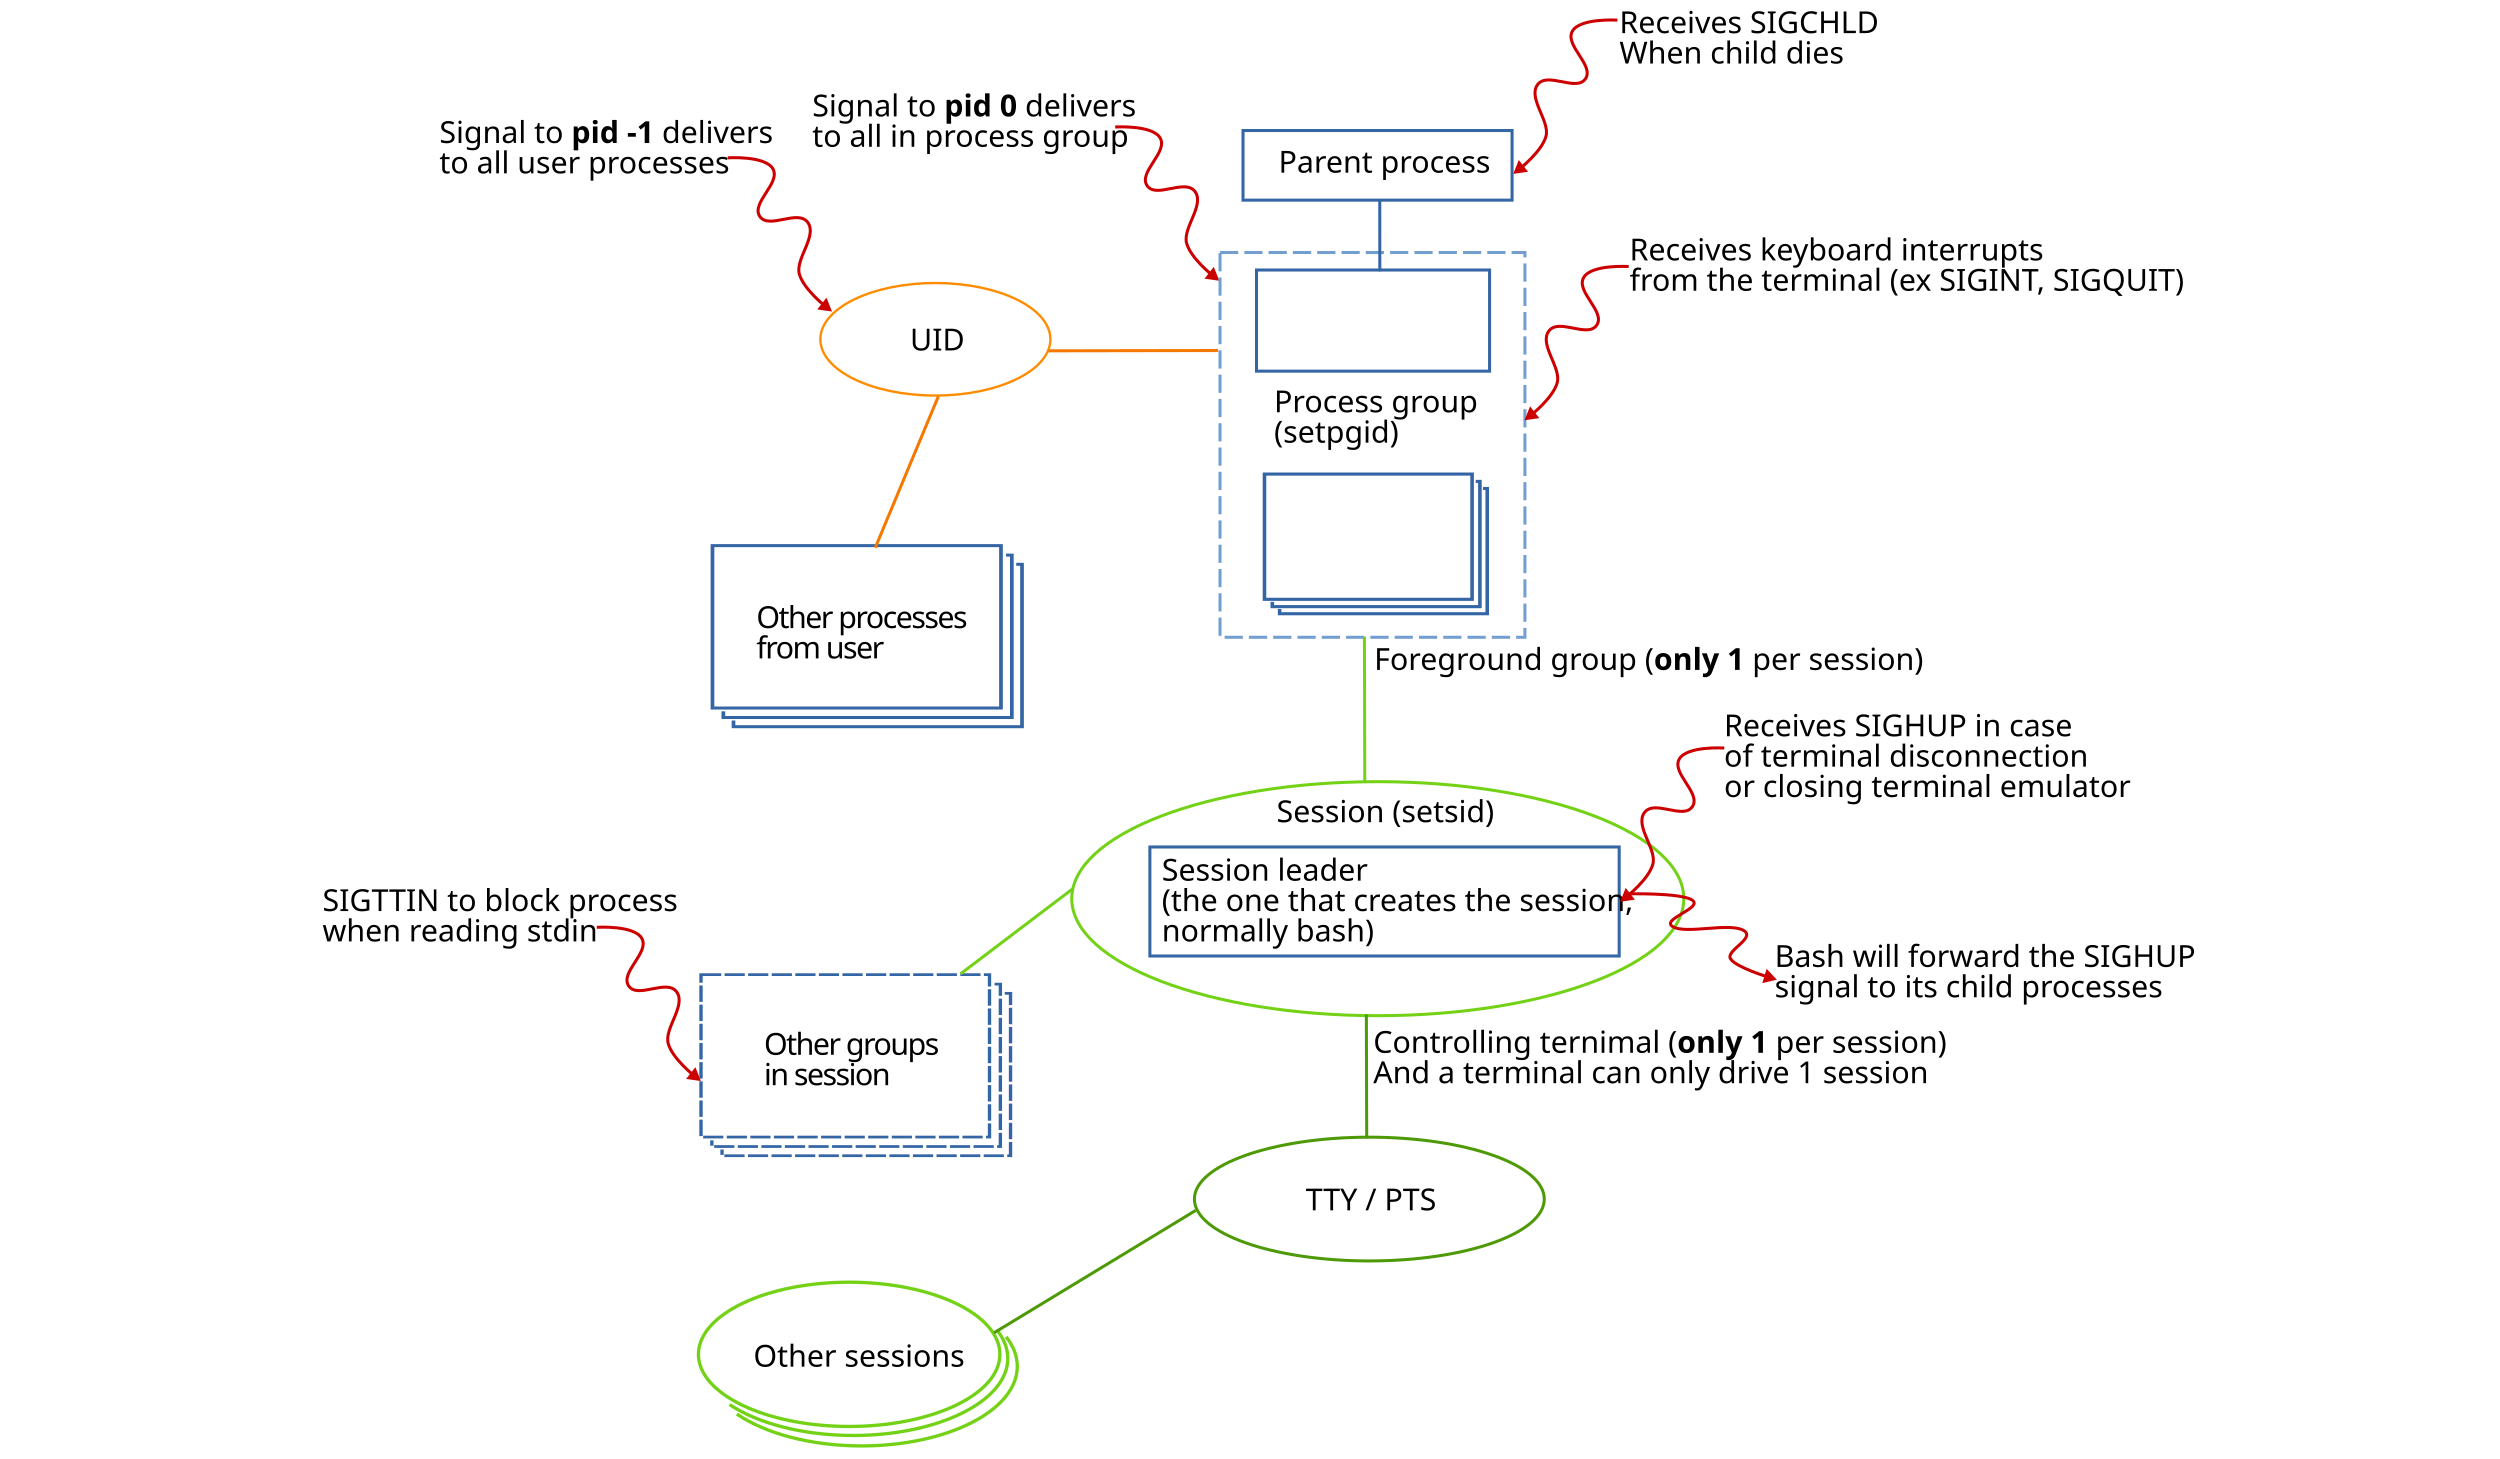
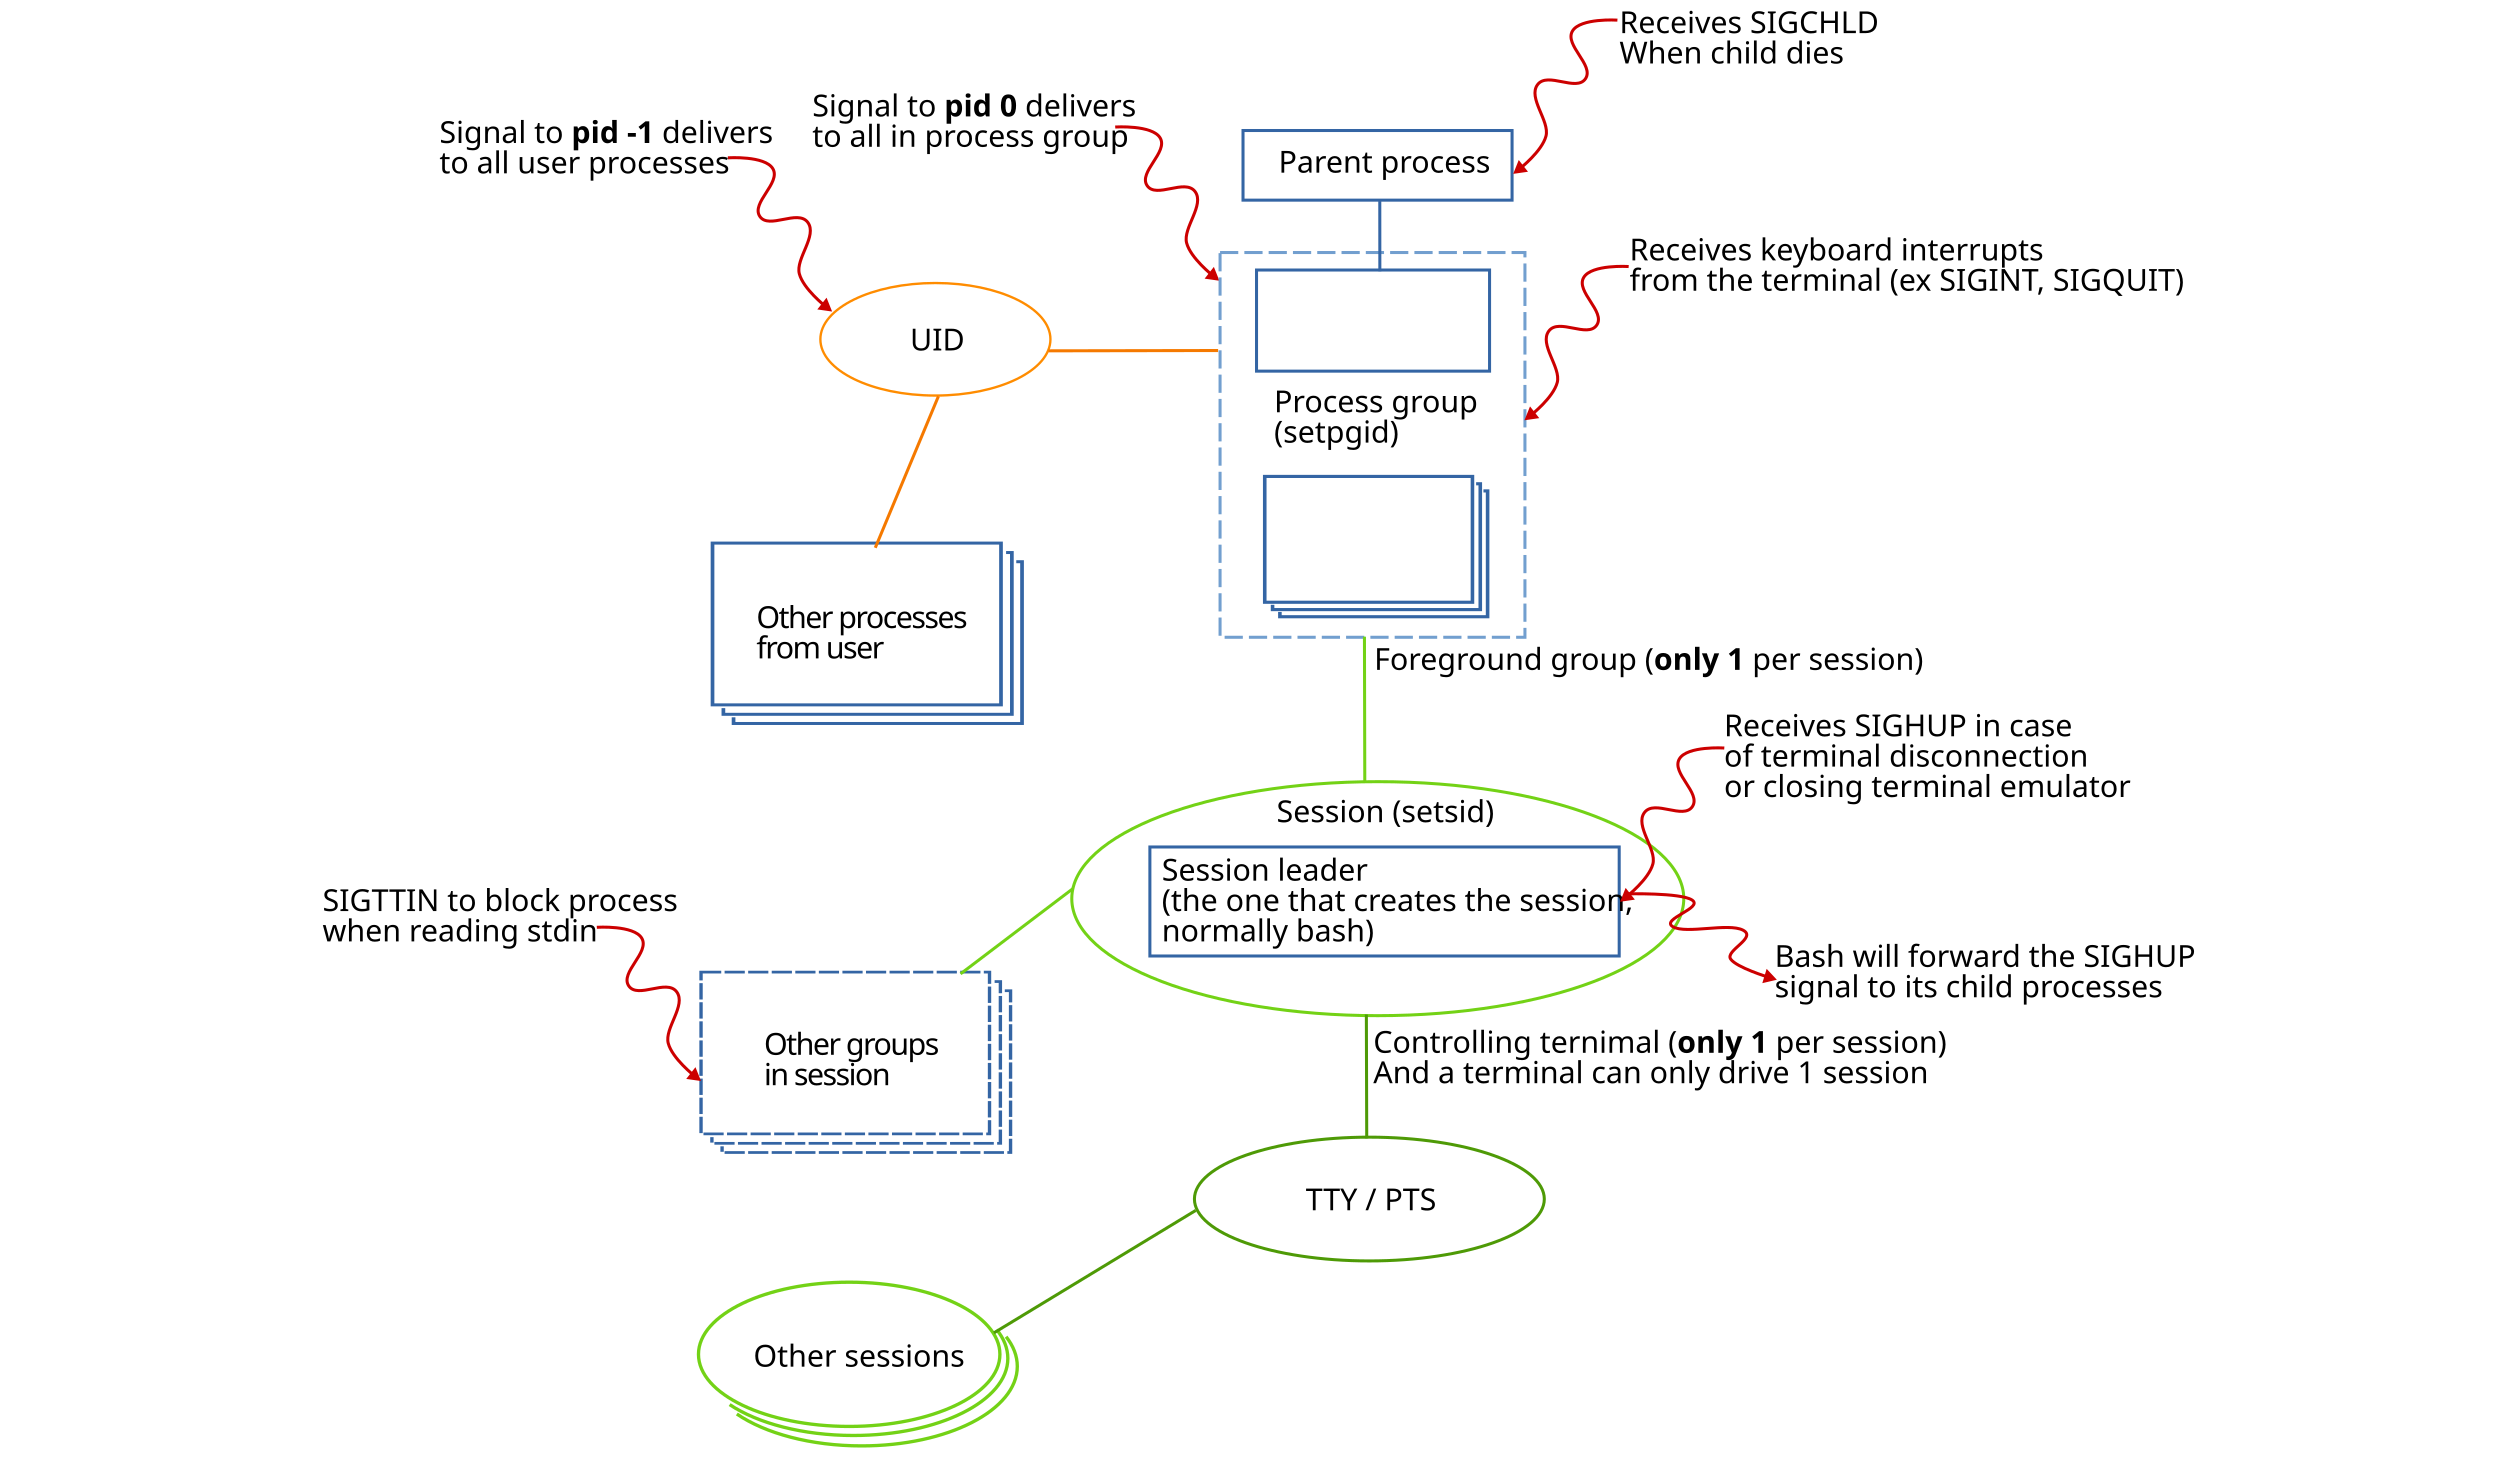
- <svg xmlns="http://www.w3.org/2000/svg" version="1.1" id="svg2" viewBox="0 0 823.263 480.241" height="135.535mm" width="232.343mm">
-   <defs id="defs4">
-     <marker orient="auto" refY="0" refX="0" id="marker4470" style="overflow:visible">
-       <path id="path4472" d="m 5.77,0 -8.65,5 0,-10 8.65,5 z" style="fill:#cc0000;fill-opacity:1;fill-rule:evenodd;stroke:#cc0000;stroke-width:1pt;stroke-opacity:1" transform="scale(0.4,0.4)" />
-     </marker>
-     <marker orient="auto" refY="0" refX="0" id="TriangleOutL" style="overflow:visible">
-       <path id="path4351" d="m 5.77,0 -8.65,5 0,-10 8.65,5 z" style="fill:#cc0000;fill-opacity:1;fill-rule:evenodd;stroke:#cc0000;stroke-width:1pt;stroke-opacity:1" transform="scale(0.8,0.8)" />
-     </marker>
-     <marker orient="auto" refY="0" refX="0" id="marker4465" style="overflow:visible">
-       <path id="path4354" d="m 5.77,0 -8.65,5 0,-10 8.65,5 z" style="fill:#cc0000;fill-opacity:1;fill-rule:evenodd;stroke:#cc0000;stroke-width:1pt;stroke-opacity:1" transform="scale(0.4,0.4)" />
-     </marker>
-     <marker orient="auto" refY="0" refX="0" id="TriangleOutM" style="overflow:visible">
-       <path id="path4565" d="m 5.77,0 -8.65,5 0,-10 8.65,5 z" style="fill:#696969;fill-opacity:1;fill-rule:evenodd;stroke:#696969;stroke-width:1pt;stroke-opacity:1" transform="scale(0.4,0.4)" />
-     </marker>
-     <marker style="overflow:visible" id="marker6723" refX="0" refY="0" orient="auto">
-       <path transform="scale(-0.4,-0.4)" style="fill:#696969;fill-opacity:1;fill-rule:evenodd;stroke:#696969;stroke-width:1pt;stroke-opacity:1" d="m 5.77,0 -8.65,5 0,-10 8.65,5 z" id="path6725" />
-     </marker>
-     <marker orient="auto" refY="0" refX="0" id="Arrow1Lstart" style="overflow:visible">
-       <path id="path4420" d="M 0,0 5,-5 -12.5,0 5,5 0,0 Z" style="fill:#000000;fill-opacity:1;fill-rule:evenodd;stroke:#000000;stroke-width:1pt;stroke-opacity:1" transform="matrix(0.8,0,0,0.8,10,0)" />
-     </marker>
-     <marker orient="auto" refY="0" refX="0" id="Arrow1Lend" style="overflow:visible">
-       <path id="path4423" d="M 0,0 5,-5 -12.5,0 5,5 0,0 Z" style="fill:#000000;fill-opacity:1;fill-rule:evenodd;stroke:#000000;stroke-width:1pt;stroke-opacity:1" transform="matrix(-0.8,0,0,-0.8,-10,0)" />
-     </marker>
-     <marker orient="auto" refY="0" refX="0" id="TriangleInM-2" style="overflow:visible">
-       <path id="path4556-3" d="m 5.77,0 -8.65,5 0,-10 8.65,5 z" style="fill:#696969;fill-opacity:1;fill-rule:evenodd;stroke:#696969;stroke-width:1pt;stroke-opacity:1" transform="scale(-0.4,-0.4)" />
-     </marker>
-     <marker orient="auto" refY="0" refX="0" id="TriangleOutM-1" style="overflow:visible">
-       <path id="path4565-3" d="m 5.77,0 -8.65,5 0,-10 8.65,5 z" style="fill:#696969;fill-opacity:1;fill-rule:evenodd;stroke:#696969;stroke-width:1pt;stroke-opacity:1" transform="scale(0.4,0.4)" />
-     </marker>
-     <marker orient="auto" refY="0" refX="0" id="TriangleInM-2-3" style="overflow:visible">
-       <path id="path4556-3-7" d="m 5.77,0 -8.65,5 0,-10 8.65,5 z" style="fill:#696969;fill-opacity:1;fill-rule:evenodd;stroke:#696969;stroke-width:1pt;stroke-opacity:1" transform="scale(-0.4,-0.4)" />
-     </marker>
-     <marker orient="auto" refY="0" refX="0" id="TriangleInM-2-7" style="overflow:visible">
-       <path id="path4556-3-6" d="m 5.77,0 -8.65,5 0,-10 8.65,5 z" style="fill:#696969;fill-opacity:1;fill-rule:evenodd;stroke:#696969;stroke-width:1pt;stroke-opacity:1" transform="scale(-0.4,-0.4)" />
-     </marker>
-     <marker orient="auto" refY="0" refX="0" id="TriangleInM-2-7-2" style="overflow:visible">
-       <path id="path4556-3-6-0" d="m 5.77,0 -8.65,5 0,-10 8.65,5 z" style="fill:#696969;fill-opacity:1;fill-rule:evenodd;stroke:#696969;stroke-width:1pt;stroke-opacity:1" transform="scale(-0.4,-0.4)" />
-     </marker>
-     <marker orient="auto" refY="0" refX="0" id="marker4470-7" style="overflow:visible">
-       <path id="path4472-4" d="m 5.77,0 -8.65,5 0,-10 8.65,5 z" style="fill:#cc0000;fill-opacity:1;fill-rule:evenodd;stroke:#cc0000;stroke-width:1pt;stroke-opacity:1" transform="scale(0.4,0.4)" />
-     </marker>
-     <marker orient="auto" refY="0" refX="0" id="marker4470-7-3" style="overflow:visible">
-       <path id="path4472-4-2" d="m 5.77,0 -8.65,5 0,-10 8.65,5 z" style="fill:#cc0000;fill-opacity:1;fill-rule:evenodd;stroke:#cc0000;stroke-width:1pt;stroke-opacity:1" transform="scale(0.4,0.4)" />
-     </marker>
-     <marker orient="auto" refY="0" refX="0" id="marker4470-8" style="overflow:visible">
-       <path id="path4472-2" d="m 5.77,0 -8.65,5 0,-10 8.65,5 z" style="fill:#cc0000;fill-opacity:1;fill-rule:evenodd;stroke:#cc0000;stroke-width:1pt;stroke-opacity:1" transform="scale(0.4,0.4)" />
-     </marker>
-     <marker orient="auto" refY="0" refX="0" id="marker4470-7-3-1" style="overflow:visible">
-       <path id="path4472-4-2-8" d="m 5.77,0 -8.65,5 0,-10 8.65,5 z" style="fill:#cc0000;fill-opacity:1;fill-rule:evenodd;stroke:#cc0000;stroke-width:1pt;stroke-opacity:1" transform="scale(0.4,0.4)" />
-     </marker>
-     <marker orient="auto" refY="0" refX="0" id="marker4470-7-3-1-7" style="overflow:visible">
-       <path id="path4472-4-2-8-0" d="m 5.77,0 -8.65,5 0,-10 8.65,5 z" style="fill:#cc0000;fill-opacity:1;fill-rule:evenodd;stroke:#cc0000;stroke-width:1pt;stroke-opacity:1" transform="scale(0.4,0.4)" />
-     </marker>
-     <marker orient="auto" refY="0" refX="0" id="marker4470-7-3-1-3" style="overflow:visible">
-       <path id="path4472-4-2-8-5" d="m 5.77,0 -8.65,5 0,-10 8.65,5 z" style="fill:#cc0000;fill-opacity:1;fill-rule:evenodd;stroke:#cc0000;stroke-width:1pt;stroke-opacity:1" transform="scale(0.4,0.4)" />
-     </marker>
-     <marker orient="auto" refY="0" refX="0" id="marker4470-7-3-1-3-5" style="overflow:visible">
-       <path id="path4472-4-2-8-5-1" d="m 5.77,0 -8.65,5 0,-10 8.65,5 z" style="fill:#cc0000;fill-opacity:1;fill-rule:evenodd;stroke:#cc0000;stroke-width:1pt;stroke-opacity:1" transform="scale(0.4,0.4)" />
-     </marker>
-     <marker orient="auto" refY="0" refX="0" id="marker4470-7-3-1-3-5-1" style="overflow:visible">
-       <path id="path4472-4-2-8-5-1-4" d="m 5.77,0 -8.65,5 0,-10 8.65,5 z" style="fill:#cc0000;fill-opacity:1;fill-rule:evenodd;stroke:#cc0000;stroke-width:1pt;stroke-opacity:1" transform="scale(0.4,0.4)" />
-     </marker>
-     <marker orient="auto" refY="0" refX="0" id="marker4470-7-3-1-3-0" style="overflow:visible">
-       <path id="path4472-4-2-8-5-5" d="m 5.77,0 -8.65,5 0,-10 8.65,5 z" style="fill:#cc0000;fill-opacity:1;fill-rule:evenodd;stroke:#cc0000;stroke-width:1pt;stroke-opacity:1" transform="scale(0.4,0.4)" />
-     </marker>
-   </defs>
-   <g id="layer1" transform="translate(173.8765,-251.6618)">
-     <ellipse ry="18.53" rx="37.878" cy="363.387" cx="134.149" id="path4142" style="opacity:1;fill:none;fill-opacity:1;stroke:#ff8c00;stroke-width:0.784;stroke-miterlimit:4;stroke-dasharray:none;stroke-opacity:1" />
-     <g id="g4296" transform="translate(-505.7772,276.6581)" style="stroke:#73d216">
-       <g id="g4295" transform="translate(291.1671,24.26392)" style="stroke:#73d216">
-         <ellipse ry="23.751" rx="49.634" cy="396.728" cx="320.368" id="path4142-1" style="opacity:1;fill:none;fill-opacity:1;stroke:#73d216;stroke-width:1.1;stroke-miterlimit:4;stroke-dasharray:none;stroke-opacity:1" />
-         <path style="opacity:1;fill:none;fill-opacity:1;stroke:#73d216;stroke-width:1.1;stroke-miterlimit:4;stroke-dasharray:none;stroke-opacity:1" d="m 368.947,388.608 c 2.359,2.925 3.657,6.119 3.657,9.465 0,14.014 -22.777,25.376 -50.874,25.376 -16.666,0 -31.459,-3.997 -40.739,-10.174" id="path4142-1-8" />
-         <path style="opacity:1;fill:none;fill-opacity:1;stroke:#73d216;stroke-width:1.1;stroke-miterlimit:4;stroke-dasharray:none;stroke-opacity:1" d="m 372.045,390.933 c 2.378,3.018 3.687,6.315 3.687,9.768 0,14.463 -22.962,26.187 -51.287,26.187 -16.801,0 -31.715,-4.125 -41.07,-10.499" id="path4142-1-8-6" />
+ <svg xmlns="http://www.w3.org/2000/svg" height="135.53mm" viewBox="0 0 823.26 480.24" width="232.34mm">
+   <marker id="a" orient="auto" refX="0" refY="0" style="overflow:visible">
+     <path d="m2.31 0-3.46 2v-4z" style="fill:#c00;fill-rule:evenodd;stroke:#c00;stroke-width:.4pt" />
+   </marker>
+   <marker id="b" orient="auto" refX="0" refY="0" style="overflow:visible">
+     <path d="m2.31 0-3.46 2v-4z" style="fill:#c00;fill-rule:evenodd;stroke:#c00;stroke-width:.4pt" />
+   </marker>
+   <marker id="c" orient="auto" refX="0" refY="0" style="overflow:visible">
+     <path d="m2.31 0-3.46 2v-4z" style="fill:#c00;fill-rule:evenodd;stroke:#c00;stroke-width:.4pt" />
+   </marker>
+   <marker id="d" orient="auto" refX="0" refY="0" style="overflow:visible">
+     <path d="m2.31 0-3.46 2v-4z" style="fill:#c00;fill-rule:evenodd;stroke:#c00;stroke-width:.4pt" />
+   </marker>
+   <marker id="e" orient="auto" refX="0" refY="0" style="overflow:visible">
+     <path d="m2.31 0-3.46 2v-4z" style="fill:#c00;fill-rule:evenodd;stroke:#c00;stroke-width:.4pt" />
+   </marker>
+   <marker id="f" orient="auto" refX="0" refY="0" style="overflow:visible">
+     <path d="m2.31 0-3.46 2v-4z" style="fill:#c00;fill-rule:evenodd;stroke:#c00;stroke-width:.4pt" />
+   </marker>
+   <marker id="g" orient="auto" refX="0" refY="0" style="overflow:visible">
+     <path d="m2.31 0-3.46 2v-4z" style="fill:#c00;fill-rule:evenodd;stroke:#c00;stroke-width:.4pt" />
+   </marker>
+   <g transform="translate(173.88 -251.66)">
+     <g style="fill:none">
+       <ellipse cx="134.15" cy="363.39" rx="37.88" ry="18.53" style="stroke:#ff8c00;stroke-width:.78" />
+       <g style="stroke:#73d216;stroke-width:1.1">
+         <ellipse cx="105.76" cy="697.65" rx="49.63" ry="23.75" />
+         <path d="m154.34 689.53c2.36 2.92 3.66 6.12 3.66 9.47 0 14.01-22.78 25.38-50.87 25.38-16.67 0-31.46-4-40.74-10.17" />
+         <path d="m157.43 691.85c2.38 3.02 3.69 6.32 3.69 9.77 0 14.46-22.96 26.19-51.29 26.19-16.8 0-31.71-4.12-41.07-10.5" />
+       </g>
+       <g style="stroke:#3465a4;stroke-width:1.22" transform="matrix(1 0 0 .81 -142.66 212.47)">
+         <path d="m203.41 269.18h95v65.77h-95z" />
+         <path d="m300.09 273.02h1.9v65.77h-95v-2.51" />
+         <path d="m303.44 276.75h1.9v65.77h-95v-2.51" />
+       </g>
+       <path d="m65.82 303.63s12.22-.78 14.8 3.59c2.76 4.67-7.28 11.24-4.29 15.7 2.98 4.45 12.47-2.46 15.78 1.95 3.3 4.41-4.08 11.98-2.77 16.95 1.31 4.98 8.56 10.68 8.56 10.68" style="stroke:#c00;marker-end:url(#a)" />
+     </g>
+     <g style="font-size:10;font-family:Droid Sans;word-spacing:0">
+       <text style="letter-spacing:-.5" x="75.19" y="458.48">
+         <tspan x="75.19" y="458.48">Other processes</tspan>
+         <tspan x="75.19" y="468.48">from user</tspan>
+       </text>
+       <g style="letter-spacing:0">
+         <text x="-29.18" xml:space="preserve" y="298.75">
+           <tspan x="-29.18" y="298.75">Signal to <tspan style="font-weight:bold">pid -1</tspan> delivers </tspan>
+           <tspan x="-29.18" y="308.75">to all user processes</tspan>
+         </text>
+         <text x="125.79" y="367.06">
+           <tspan x="125.79" y="367.06">UID</tspan>
+         </text>
      </g>
    </g>
-     <g id="g4182-6" transform="matrix(1,0,0,0.8130875,-142.6621,212.4702)" style="stroke:#3465a4;stroke-width:1.109">
-       <g id="g4177-7" style="stroke:#3465a4;stroke-width:1.109">
-         <path style="opacity:1;fill:none;fill-opacity:1;stroke:#3465a4;stroke-width:1.22;stroke-miterlimit:4;stroke-dasharray:none;stroke-opacity:1" d="m 203.408,269.181 95.005,0 0,65.773 -95.005,0 z" id="rect3336-7" />
-         <path style="opacity:1;fill:none;fill-opacity:1;stroke:#3465a4;stroke-width:1.22;stroke-miterlimit:4;stroke-dasharray:none;stroke-opacity:1" d="m 300.085,273.023 1.905,0 0,65.773 -95.005,0 0,-2.511" id="rect3336-5-8" />
-         <path style="opacity:1;fill:none;fill-opacity:1;stroke:#3465a4;stroke-width:1.22;stroke-miterlimit:4;stroke-dasharray:none;stroke-opacity:1" d="m 303.435,276.745 1.905,0 0,65.773 -95.005,0 0,-2.511" id="rect3336-5-7-2" />
+     <g style="fill:none">
+       <path d="m135.15 382.14-20.8 49.91" style="stroke:#f57900" />
+       <path d="m171.36 367.19 55.89-.1" style="stroke:#f57900" />
+       <g style="stroke:#3465a4">
+         <path d="m235.45 294.64h88.6v22.93h-88.6z" />
+         <g style="stroke-width:1.64" transform="matrix(.72 0 0 .63 96.15 238.97)">
+           <path d="m203.41 269.18h95v65.77h-95z" />
+           <path d="m300.09 273.02h1.9v65.77h-95v-2.51" />
+           <path d="m303.44 276.75h1.9v65.77h-95v-2.51" />
+         </g>
      </g>
    </g>
-     <path style="fill:none;fill-rule:evenodd;stroke:#cc0000;stroke-width:1;stroke-linecap:butt;stroke-linejoin:miter;stroke-miterlimit:4;stroke-dasharray:none;stroke-opacity:1;marker-end:url(#marker4470)" d="m 65.824,303.631 c 0,0 12.218,-0.779 14.796,3.592 2.755,4.672 -7.278,11.242 -4.294,15.696 2.985,4.454 12.47,-2.462 15.775,1.95 3.305,4.412 -4.078,11.979 -2.771,16.954 1.306,4.975 8.557,10.68 8.557,10.68" id="path13214-4" />
-     <text xml:space="preserve" style="font-style:normal;font-variant:normal;font-weight:normal;font-stretch:normal;font-size:10px;line-height:100%;font-family:'Droid Sans';-inkscape-font-specification:'Droid Sans, Normal';text-align:start;letter-spacing:-0.5px;word-spacing:0px;writing-mode:lr-tb;text-anchor:start;fill:#000000;fill-opacity:1;stroke:none;stroke-width:1px;stroke-linecap:butt;stroke-linejoin:miter;stroke-opacity:1" x="75.186" y="458.481" id="text13206-0-9">
-       <tspan id="tspan4284-1-4" x="75.186" y="458.481">Other processes</tspan>
-       <tspan x="75.186" y="468.481" id="tspan4588">from user</tspan>
+     <text style="font-size:10;font-family:Droid Sans;letter-spacing:0;word-spacing:0" x="245.67" y="387.42">
+       <tspan x="245.67" y="387.42">Process group</tspan>
+       <tspan x="245.67" y="397.42">(setpgid)</tspan>
    </text>
-     <text xml:space="preserve" style="font-style:normal;font-variant:normal;font-weight:normal;font-stretch:normal;font-size:10px;line-height:100%;font-family:'Droid Sans';-inkscape-font-specification:'Droid Sans, Normal';text-align:start;letter-spacing:0px;word-spacing:0px;writing-mode:lr-tb;text-anchor:start;fill:#000000;fill-opacity:1;stroke:none;stroke-width:1px;stroke-linecap:butt;stroke-linejoin:miter;stroke-opacity:1" x="-29.18" y="298.75" id="text4474">
-       <tspan x="-29.18" y="298.75" id="tspan4478">Signal to <tspan style="font-weight:bold" id="tspan5135">pid -1</tspan> delivers </tspan>
-       <tspan x="-29.18" y="308.75" id="tspan4480">to all user processes</tspan>
+     <text style="font-size:10;font-family:Droid Sans;letter-spacing:0;word-spacing:0" x="247.15" y="308.51">
+       <tspan x="247.15" y="308.51">Parent process</tspan>
    </text>
-     <text xml:space="preserve" style="font-style:normal;font-variant:normal;font-weight:normal;font-stretch:normal;font-size:10px;line-height:100%;font-family:'Droid Sans';-inkscape-font-specification:'Droid Sans, Normal';text-align:start;letter-spacing:0px;word-spacing:0px;writing-mode:lr-tb;text-anchor:start;fill:#000000;fill-opacity:1;stroke:none;stroke-width:1px;stroke-linecap:butt;stroke-linejoin:miter;stroke-opacity:1" x="125.788" y="367.061" id="text4482">
-       <tspan id="tspan4484" x="125.788" y="367.061">UID</tspan>
+     <path d="m193.36 293.49s12.22-.78 14.8 3.59c2.76 4.67-7.28 11.24-4.29 15.7 2.98 4.45 12.47-2.46 15.78 1.95 3.3 4.41-4.08 11.98-2.77 16.95 1.31 4.98 8.56 10.68 8.56 10.68" style="fill:none;stroke:#c00;marker-end:url(#b)" />
+     <text style="font-size:10;font-family:Droid Sans;letter-spacing:0;word-spacing:0" x="93.61" xml:space="preserve" y="290">
+       <tspan x="93.61" y="290">Signal to <tspan style="font-weight:bold">pid 0</tspan> delivers </tspan>
+       <tspan x="93.61" y="300">to all in process group</tspan>
    </text>
-     <path style="fill:none;fill-rule:evenodd;stroke:#f57900;stroke-width:1px;stroke-linecap:butt;stroke-linejoin:miter;stroke-opacity:1" d="m 135.147,382.138 -20.797,49.912" id="path4495" />
-     <path style="fill:none;fill-rule:evenodd;stroke:#f57900;stroke-width:1px;stroke-linecap:butt;stroke-linejoin:miter;stroke-opacity:1" d="m 171.362,367.188 55.888,-0.103" id="path4495-7" />
-     <rect style="fill:none;stroke:#3465a4;stroke-width:1" id="rect3428-0" width="88.6" height="22.931" x="235.455" y="294.639" />
-     <g id="g4182-6-3" transform="matrix(0.7196009,0,0,0.627099,96.15163,238.9727)" style="stroke:#3465a4;stroke-width:1.489">
-       <g id="g4177-7-0" style="stroke:#3465a4;stroke-width:1.489">
-         <path style="opacity:1;fill:none;fill-opacity:1;stroke:#3465a4;stroke-width:1.637;stroke-miterlimit:4;stroke-dasharray:none;stroke-opacity:1" d="m 203.408,269.181 95.005,0 0,65.773 -95.005,0 z" id="rect3336-7-7" />
-         <path style="opacity:1;fill:none;fill-opacity:1;stroke:#3465a4;stroke-width:1.637;stroke-miterlimit:4;stroke-dasharray:none;stroke-opacity:1" d="m 300.085,273.023 1.905,0 0,65.773 -95.005,0 0,-2.511" id="rect3336-5-8-8" />
-         <path style="opacity:1;fill:none;fill-opacity:1;stroke:#3465a4;stroke-width:1.637;stroke-miterlimit:4;stroke-dasharray:none;stroke-opacity:1" d="m 303.435,276.745 1.905,0 0,65.773 -95.005,0 0,-2.511" id="rect3336-5-7-2-2" />
-       </g>
+     <g style="fill:none">
+       <path d="m239.9 340.58h76.74v33.3h-76.74z" style="stroke:#3465a4" />
+       <path d="m227.89 334.82h100.4v126.7h-100.4z" style="stroke:#729fcf;stroke-dasharray:6 2" />
+       <path d="m280.49 317.88.02 23.12" style="stroke:#3465a4" />
+       <path d="m358.74 258.29s-12.22-.78-14.8 3.59c-2.76 4.67 7.28 11.24 4.29 15.7-2.98 4.45-12.47-2.46-15.78 1.95-3.3 4.41 4.08 11.98 2.77 16.95-1.31 4.98-8.56 10.68-8.56 10.68" style="stroke:#c00;marker-end:url(#c)" />
    </g>
-     <text xml:space="preserve" style="font-style:normal;font-variant:normal;font-weight:normal;font-stretch:normal;font-size:10px;line-height:100%;font-family:'Droid Sans';-inkscape-font-specification:'Droid Sans, Normal';text-align:start;letter-spacing:0px;word-spacing:0px;writing-mode:lr-tb;text-anchor:start;fill:#000000;fill-opacity:1;stroke:none;stroke-width:1px;stroke-linecap:butt;stroke-linejoin:miter;stroke-opacity:1" x="245.671" y="387.425" id="text4584">
-       <tspan id="tspan4586" x="245.671" y="387.425">Process group</tspan>
-       <tspan x="245.671" y="397.425" id="tspan4735">(setpgid)</tspan>
+     <text style="font-size:10;font-family:Droid Sans;letter-spacing:0;word-spacing:0" x="359.41" y="262.57">
+       <tspan x="359.41" y="262.57">Receives SIGCHLD</tspan>
+       <tspan x="359.41" y="272.57">When child dies</tspan>
    </text>
-     <text xml:space="preserve" style="font-style:normal;font-variant:normal;font-weight:normal;font-stretch:normal;font-size:10px;line-height:100%;font-family:'Droid Sans';-inkscape-font-specification:'Droid Sans, Normal';text-align:start;letter-spacing:0px;word-spacing:0px;writing-mode:lr-tb;text-anchor:start;fill:#000000;fill-opacity:1;stroke:none;stroke-width:1px;stroke-linecap:butt;stroke-linejoin:miter;stroke-opacity:1" x="247.153" y="308.513" id="text4590">
-       <tspan x="247.153" y="308.513" id="tspan4649">Parent process</tspan>
+     <ellipse cx="279.83" cy="547.6" rx="100.77" ry="38.53" style="fill:none;stroke:#73d216" />
+     <text style="font-size:10;font-family:Droid Sans;letter-spacing:0;word-spacing:0" x="246.49" y="522.41">
+       <tspan x="246.49" y="522.41">Session (setsid)</tspan>
    </text>
-     <path style="fill:none;fill-rule:evenodd;stroke:#cc0000;stroke-width:1;stroke-linecap:butt;stroke-linejoin:miter;stroke-miterlimit:4;stroke-dasharray:none;stroke-opacity:1;marker-end:url(#marker4470-7)" d="m 193.357,293.489 c 0,0 12.218,-0.779 14.796,3.592 2.755,4.672 -7.278,11.242 -4.294,15.696 2.985,4.454 12.47,-2.462 15.775,1.95 3.305,4.412 -4.077,11.979 -2.771,16.954 1.306,4.975 8.557,10.68 8.557,10.68" id="path13214-4-1" />
-     <text xml:space="preserve" style="font-style:normal;font-variant:normal;font-weight:normal;font-stretch:normal;font-size:10px;line-height:100%;font-family:'Droid Sans';-inkscape-font-specification:'Droid Sans, Normal';text-align:start;letter-spacing:0px;word-spacing:0px;writing-mode:lr-tb;text-anchor:start;fill:#000000;fill-opacity:1;stroke:none;stroke-width:1px;stroke-linecap:butt;stroke-linejoin:miter;stroke-opacity:1" x="93.609" y="289.996" id="text4474-5">
-       <tspan x="93.609" y="289.996" id="tspan4478-9">Signal to <tspan style="font-weight:bold" id="tspan5143">pid 0</tspan> delivers </tspan>
-       <tspan x="93.609" y="299.996" id="tspan4480-9">to all in process group</tspan>
+     <g style="fill:none;stroke:#3465a4;stroke-width:1.11;stroke-dasharray:6.65 1.11" transform="matrix(1 0 0 .81 -146.44 353.75)">
+       <path d="m203.41 269.18h95v65.77h-95z" />
+       <path d="m300.09 273.02h1.9v65.77h-95v-2.51" />
+       <path d="m303.44 276.75h1.9v65.77h-95v-2.51" />
+     </g>
+     <text style="font-size:10;font-family:Droid Sans;letter-spacing:-.5;word-spacing:0" x="77.7" y="599.02">
+       <tspan x="77.7" y="599.02">Other groups</tspan>
+       <tspan x="77.7" y="609.02">in session</tspan>
    </text>
-     <rect style="fill:none;stroke:#3465a4;stroke-width:1" id="rect3428-0-8" width="76.745" height="33.304" x="239.901" y="340.578" />
-     <rect style="fill:none;stroke:#729fcf;stroke-width:1;stroke-miterlimit:4;stroke-dasharray:6, 2;stroke-dashoffset:0" id="rect4670" width="100.4" height="126.704" x="227.888" y="334.817" />
-     <path style="fill:none;fill-rule:evenodd;stroke:#3465a4;stroke-width:1;stroke-linecap:butt;stroke-linejoin:miter;stroke-miterlimit:4;stroke-dasharray:none;stroke-opacity:1" d="m 280.487,317.884 0.018,23.121" id="path13214-49-1-8" />
-     <path style="fill:none;fill-rule:evenodd;stroke:#cc0000;stroke-width:1;stroke-linecap:butt;stroke-linejoin:miter;stroke-miterlimit:4;stroke-dasharray:none;stroke-opacity:1;marker-end:url(#marker4470-7-3)" d="m 358.743,258.293 c 0,0 -12.218,-0.779 -14.796,3.592 -2.755,4.672 7.278,11.242 4.294,15.696 -2.985,4.454 -12.47,-2.462 -15.775,1.95 -3.305,4.412 4.077,11.979 2.771,16.954 -1.306,4.975 -8.557,10.68 -8.557,10.68" id="path13214-4-1-2" />
-     <text xml:space="preserve" style="font-style:normal;font-variant:normal;font-weight:normal;font-stretch:normal;font-size:10px;line-height:100%;font-family:'Droid Sans';-inkscape-font-specification:'Droid Sans, Normal';text-align:start;letter-spacing:0px;word-spacing:0px;writing-mode:lr-tb;text-anchor:start;fill:#000000;fill-opacity:1;stroke:none;stroke-width:1px;stroke-linecap:butt;stroke-linejoin:miter;stroke-opacity:1" x="359.408" y="262.573" id="text4721">
-       <tspan id="tspan4723" x="359.408" y="262.573">Receives SIGCHLD</tspan>
-       <tspan x="359.408" y="272.573" id="tspan4725">When child dies</tspan>
+     <path d="m142.43 572.36 36.95-28.02" style="fill:none;stroke:#73d216" />
+     <path d="m275.55 509.15-.11-47.83" style="fill:none;stroke:#73d216" />
+     <text style="font-size:10;font-family:Droid Sans;letter-spacing:0;word-spacing:0" x="278.64" xml:space="preserve" y="472.26">
+       <tspan x="278.64" y="472.26">Foreground group (<tspan style="font-weight:bold">only 1</tspan> per session)</tspan>
    </text>
-     <ellipse style="fill:none;stroke:#73d216;stroke-width:1;stroke-miterlimit:4;stroke-dasharray:none;stroke-dashoffset:0" id="path4727" cx="279.834" cy="547.601" rx="100.77" ry="38.53" />
-     <text xml:space="preserve" style="font-style:normal;font-variant:normal;font-weight:normal;font-stretch:normal;font-size:10px;line-height:100%;font-family:'Droid Sans';-inkscape-font-specification:'Droid Sans, Normal';text-align:start;letter-spacing:0px;word-spacing:0px;writing-mode:lr-tb;text-anchor:start;fill:#000000;fill-opacity:1;stroke:none;stroke-width:1px;stroke-linecap:butt;stroke-linejoin:miter;stroke-opacity:1" x="246.491" y="522.409" id="text4729">
-       <tspan x="246.491" y="522.409" id="tspan4733">Session (setsid)</tspan>
+     <path d="m204.78 530.58h154.55v35.9h-154.55z" style="fill:none;stroke:#3465a4" />
+     <text style="font-size:10;font-family:Droid Sans;letter-spacing:0;word-spacing:0" x="208.7" y="541.67">
+       <tspan x="208.7" y="541.67">Session leader</tspan>
+       <tspan x="208.7" y="551.67">(the one that creates the session,</tspan>
+       <tspan x="208.7" y="561.67">normally bash)</tspan>
    </text>
-     <g id="g4182-6-7" transform="matrix(1,0,0,0.8130875,-146.4419,353.7495)" style="stroke:#3465a4;stroke-width:1.109;stroke-miterlimit:4;stroke-dasharray:6.654, 1.109;stroke-dashoffset:0">
-       <g id="g4177-7-7" style="stroke:#3465a4;stroke-width:1.109;stroke-miterlimit:4;stroke-dasharray:6.654, 1.109;stroke-dashoffset:0">
-         <path style="opacity:1;fill:none;fill-opacity:1;stroke:#3465a4;stroke-width:1.109;stroke-miterlimit:4;stroke-dasharray:6.654, 1.109;stroke-dashoffset:0;stroke-opacity:1" d="m 203.408,269.181 95.005,0 0,65.773 -95.005,0 z" id="rect3336-7-75" />
-         <path style="opacity:1;fill:none;fill-opacity:1;stroke:#3465a4;stroke-width:1.109;stroke-miterlimit:4;stroke-dasharray:6.654, 1.109;stroke-dashoffset:0;stroke-opacity:1" d="m 300.085,273.023 1.905,0 0,65.773 -95.005,0 0,-2.511" id="rect3336-5-8-0" />
-         <path style="opacity:1;fill:none;fill-opacity:1;stroke:#3465a4;stroke-width:1.109;stroke-miterlimit:4;stroke-dasharray:6.654, 1.109;stroke-dashoffset:0;stroke-opacity:1" d="m 303.435,276.745 1.905,0 0,65.773 -95.005,0 0,-2.511" id="rect3336-5-7-2-6" />
-       </g>
-     </g>
-     <text xml:space="preserve" style="font-style:normal;font-variant:normal;font-weight:normal;font-stretch:normal;font-size:10px;line-height:100%;font-family:'Droid Sans';-inkscape-font-specification:'Droid Sans, Normal';text-align:start;letter-spacing:-0.5px;word-spacing:0px;writing-mode:lr-tb;text-anchor:start;fill:#000000;fill-opacity:1;stroke:none;stroke-width:1px;stroke-linecap:butt;stroke-linejoin:miter;stroke-opacity:1" x="77.704" y="599.019" id="text13206-0-9-7">
-       <tspan id="tspan4284-1-4-4" x="77.704" y="599.019">Other groups</tspan>
-       <tspan x="77.704" y="609.019" id="tspan4588-4">in session</tspan>
+     <path d="m22.65 557.03s12.22-.78 14.8 3.59c2.76 4.67-7.28 11.24-4.29 15.7 2.98 4.45 12.47-2.46 15.78 1.95 3.3 4.41-4.08 11.98-2.77 16.95 1.31 4.98 8.56 10.68 8.56 10.68" style="fill:none;stroke:#c00;marker-end:url(#d)" />
+     <text style="font-size:10;font-family:Droid Sans;letter-spacing:0;word-spacing:0" x="-67.67" y="551.68">
+       <tspan x="-67.67" y="551.68">SIGTTIN to block process</tspan>
+       <tspan x="-67.67" y="561.68">when reading stdin</tspan>
    </text>
-     <path style="fill:none;fill-rule:evenodd;stroke:#73d216;stroke-width:1;stroke-linecap:butt;stroke-linejoin:miter;stroke-miterlimit:4;stroke-dasharray:none;stroke-opacity:1" d="m 142.433,572.357 36.955,-28.024" id="path13214-8" />
-     <path style="fill:none;fill-rule:evenodd;stroke:#73d216;stroke-width:1;stroke-linecap:butt;stroke-linejoin:miter;stroke-miterlimit:4;stroke-dasharray:none;stroke-opacity:1" d="m 275.551,509.146 -0.113,-47.831" id="path13214-8-0" />
-     <text xml:space="preserve" style="font-style:normal;font-variant:normal;font-weight:normal;font-stretch:normal;font-size:10px;line-height:100%;font-family:'Droid Sans';-inkscape-font-specification:'Droid Sans, Normal';text-align:start;letter-spacing:0px;word-spacing:0px;writing-mode:lr-tb;text-anchor:start;fill:#000000;fill-opacity:1;stroke:none;stroke-width:1px;stroke-linecap:butt;stroke-linejoin:miter;stroke-opacity:1" x="278.644" y="472.264" id="text5033">
-       <tspan id="tspan5035" x="278.644" y="472.264">Foreground group (<tspan style="font-weight:bold" id="tspan5149">only 1</tspan> per session)</tspan>
+     <path d="m362.45 339.43s-12.22-.78-14.8 3.59c-2.76 4.67 7.28 11.24 4.29 15.7-2.98 4.45-12.47-2.46-15.78 1.95-3.3 4.41 4.08 11.98 2.77 16.95-1.31 4.98-8.56 10.68-8.56 10.68" style="fill:none;stroke:#c00;marker-end:url(#e)" />
+     <text style="font-size:10;font-family:Droid Sans;letter-spacing:0;word-spacing:0" x="362.74" y="337.41">
+       <tspan x="362.74" y="337.41">Receives keyboard interrupts</tspan>
+       <tspan x="362.74" y="347.41">from the terminal (ex SIGINT, SIGQUIT)</tspan>
    </text>
-     <rect style="fill:none;stroke:#3465a4;stroke-width:1" id="rect3428-0-8-2" width="154.545" height="35.897" x="204.784" y="530.578" />
-     <text xml:space="preserve" style="font-style:normal;font-variant:normal;font-weight:normal;font-stretch:normal;font-size:10px;line-height:100%;font-family:'Droid Sans';-inkscape-font-specification:'Droid Sans, Normal';text-align:start;letter-spacing:0px;word-spacing:0px;writing-mode:lr-tb;text-anchor:start;fill:#000000;fill-opacity:1;stroke:none;stroke-width:1px;stroke-linecap:butt;stroke-linejoin:miter;stroke-opacity:1" x="208.702" y="541.673" id="text5063">
-       <tspan id="tspan5065" x="208.702" y="541.673">Session leader</tspan>
-       <tspan x="208.702" y="551.673" id="tspan5145">(the one that creates the session,</tspan>
-       <tspan x="208.702" y="561.673" id="tspan5147">normally bash)</tspan>
+     <ellipse cx="277.06" cy="646.52" rx="57.61" ry="20.38" style="fill:none;stroke:#4e9a06" />
+     <text style="font-size:10;font-family:Droid Sans;letter-spacing:0;word-spacing:0" x="256.12" y="650.22">
+       <tspan x="256.12" y="650.22">TTY / PTS</tspan>
    </text>
-     <path style="fill:none;fill-rule:evenodd;stroke:#cc0000;stroke-width:1;stroke-linecap:butt;stroke-linejoin:miter;stroke-miterlimit:4;stroke-dasharray:none;stroke-opacity:1;marker-end:url(#marker4470-8)" d="m 22.645,557.029 c 0,0 12.218,-0.779 14.796,3.592 2.755,4.672 -7.278,11.242 -4.294,15.696 2.985,4.454 12.47,-2.462 15.775,1.95 3.305,4.412 -4.077,11.979 -2.771,16.954 1.306,4.975 8.557,10.68 8.557,10.68" id="path13214-4-3" />
-     <text xml:space="preserve" style="font-style:normal;font-variant:normal;font-weight:normal;font-stretch:normal;font-size:10px;line-height:100%;font-family:'Droid Sans';-inkscape-font-specification:'Droid Sans, Normal';text-align:start;letter-spacing:0px;word-spacing:0px;writing-mode:lr-tb;text-anchor:start;fill:#000000;fill-opacity:1;stroke:none;stroke-width:1px;stroke-linecap:butt;stroke-linejoin:miter;stroke-opacity:1" x="-67.675" y="551.676" id="text5088">
-       <tspan x="-67.675" y="551.676" id="tspan5092">SIGTTIN to block process</tspan>
-       <tspan x="-67.675" y="561.676" id="tspan5094">when reading stdin</tspan>
+     <path d="m276.19 626.53-.12-40.78" style="fill:none;stroke:#4e9a06" />
+     <text style="font-size:10;font-family:Droid Sans;letter-spacing:0;word-spacing:0" x="278.35" xml:space="preserve" y="598.36">
+       <tspan x="278.35" y="598.36">Controlling ternimal (<tspan style="font-weight:bold">only 1</tspan> per session)</tspan>
+       <tspan x="278.35" y="608.36">And a terminal can only drive 1 session</tspan>
    </text>
-     <path style="fill:none;fill-rule:evenodd;stroke:#cc0000;stroke-width:1;stroke-linecap:butt;stroke-linejoin:miter;stroke-miterlimit:4;stroke-dasharray:none;stroke-opacity:1;marker-end:url(#marker4470-7-3-1)" d="m 362.448,339.428 c 0,0 -12.218,-0.779 -14.796,3.592 -2.755,4.672 7.278,11.242 4.294,15.696 -2.985,4.454 -12.47,-2.462 -15.775,1.95 -3.305,4.412 4.077,11.979 2.771,16.954 -1.306,4.975 -8.557,10.68 -8.557,10.68" id="path13214-4-1-2-8" />
-     <text xml:space="preserve" style="font-style:normal;font-variant:normal;font-weight:normal;font-stretch:normal;font-size:10px;line-height:100%;font-family:'Droid Sans';-inkscape-font-specification:'Droid Sans, Normal';text-align:start;letter-spacing:0px;word-spacing:0px;writing-mode:lr-tb;text-anchor:start;fill:#000000;fill-opacity:1;stroke:none;stroke-width:1px;stroke-linecap:butt;stroke-linejoin:miter;stroke-opacity:1" x="362.742" y="337.41" id="text5117">
-       <tspan id="tspan5119" x="362.742" y="337.41">Receives keyboard interrupts</tspan>
-       <tspan x="362.742" y="347.41" id="tspan5121">from the terminal (ex SIGINT, SIGQUIT)</tspan>
+     <text style="font-size:10;font-family:Droid Sans;letter-spacing:0;word-spacing:0" x="74.22" y="701.72">
+       <tspan x="74.22" y="701.72">Other sessions</tspan>
    </text>
-     <ellipse style="fill:none;stroke:#4e9a06;stroke-width:1;stroke-miterlimit:4;stroke-dasharray:none;stroke-dashoffset:0" id="path4727-8" cx="277.055" cy="646.519" rx="57.609" ry="20.376" />
-     <text xml:space="preserve" style="font-style:normal;font-variant:normal;font-weight:normal;font-stretch:normal;font-size:10px;line-height:100%;font-family:'Droid Sans';-inkscape-font-specification:'Droid Sans, Normal';text-align:start;letter-spacing:0px;word-spacing:0px;writing-mode:lr-tb;text-anchor:start;fill:#000000;fill-opacity:1;stroke:none;stroke-width:1px;stroke-linecap:butt;stroke-linejoin:miter;stroke-opacity:1" x="256.123" y="650.224" id="text5166">
-       <tspan id="tspan5168" x="256.123" y="650.224">TTY / PTS</tspan>
+     <path d="m219.89 650.25-66.47 40.34" style="fill:none;stroke:#4e9a06" />
+     <path d="m393.94 497.99s-12.22-.78-14.8 3.59c-2.76 4.67 7.28 11.24 4.29 15.7-2.98 4.45-12.47-2.46-15.78 1.95-3.3 4.41 4.08 11.98 2.77 16.95-1.31 4.98-8.56 10.68-8.56 10.68" style="fill:none;stroke:#c00;marker-end:url(#f)" />
+     <text style="font-size:10;font-family:Droid Sans;letter-spacing:0;word-spacing:0" x="393.86" y="494.12">
+       <tspan x="393.86" y="494.12">Receives SIGHUP in case</tspan>
+       <tspan x="393.86" y="504.12">of terminal disconnection</tspan>
+       <tspan x="393.86" y="514.12">or closing terminal emulator</tspan>
    </text>
-     <path style="fill:none;fill-rule:evenodd;stroke:#4e9a06;stroke-width:1;stroke-linecap:butt;stroke-linejoin:miter;stroke-miterlimit:4;stroke-dasharray:none;stroke-opacity:1" d="M 276.186,626.527 276.073,585.747" id="path13214-8-0-1" />
-     <text xml:space="preserve" style="font-style:normal;font-variant:normal;font-weight:normal;font-stretch:normal;font-size:10px;line-height:100%;font-family:'Droid Sans';-inkscape-font-specification:'Droid Sans, Normal';text-align:start;letter-spacing:0px;word-spacing:0px;writing-mode:lr-tb;text-anchor:start;fill:#000000;fill-opacity:1;stroke:none;stroke-width:1px;stroke-linecap:butt;stroke-linejoin:miter;stroke-opacity:1" x="278.352" y="598.357" id="text5185">
-       <tspan x="278.352" y="598.357" id="tspan5329">Controlling ternimal (<tspan style="font-weight:bold" id="tspan5332">only 1</tspan> per session)</tspan>
-       <tspan x="278.352" y="608.357" id="tspan5336">And a terminal can only drive 1 session</tspan>
-     </text>
-     <text xml:space="preserve" style="font-style:normal;font-variant:normal;font-weight:normal;font-stretch:normal;font-size:10px;line-height:100%;font-family:'Droid Sans';-inkscape-font-specification:'Droid Sans, Normal';text-align:start;letter-spacing:0px;word-spacing:0px;writing-mode:lr-tb;text-anchor:start;fill:#000000;fill-opacity:1;stroke:none;stroke-width:1px;stroke-linecap:butt;stroke-linejoin:miter;stroke-opacity:1" x="74.218" y="701.72" id="text5191">
-       <tspan id="tspan5193" x="74.218" y="701.72">Other sessions</tspan>
-     </text>
-     <path style="fill:none;fill-rule:evenodd;stroke:#4e9a06;stroke-width:1;stroke-linecap:butt;stroke-linejoin:miter;stroke-miterlimit:4;stroke-dasharray:none;stroke-opacity:1" d="m 219.892,650.245 -66.467,40.339" id="path13214-8-0-1-6" />
-     <path style="fill:none;fill-rule:evenodd;stroke:#cc0000;stroke-width:1;stroke-linecap:butt;stroke-linejoin:miter;stroke-miterlimit:4;stroke-dasharray:none;stroke-opacity:1;marker-end:url(#marker4470-7-3-1-3)" d="m 393.939,497.993 c 0,0 -12.218,-0.779 -14.796,3.592 -2.755,4.672 7.278,11.242 4.294,15.696 -2.985,4.454 -12.47,-2.462 -15.775,1.95 -3.305,4.412 4.077,11.979 2.771,16.954 -1.306,4.975 -8.557,10.68 -8.557,10.68" id="path13214-4-1-2-8-94" />
-     <text xml:space="preserve" style="font-style:normal;font-variant:normal;font-weight:normal;font-stretch:normal;font-size:10px;line-height:100%;font-family:'Droid Sans';-inkscape-font-specification:'Droid Sans, Normal';text-align:start;letter-spacing:0px;word-spacing:0px;writing-mode:lr-tb;text-anchor:start;fill:#000000;fill-opacity:1;stroke:none;stroke-width:1px;stroke-linecap:butt;stroke-linejoin:miter;stroke-opacity:1" x="393.862" y="494.122" id="text5252">
-       <tspan id="tspan5254" x="393.862" y="494.122">Receives SIGHUP in case</tspan>
-       <tspan x="393.862" y="504.122" id="tspan5256">of terminal disconnection</tspan>
-       <tspan x="393.862" y="514.122" id="tspan5258">or closing terminal emulator</tspan>
-     </text>
-     <path style="fill:none;fill-rule:evenodd;stroke:#cc0000;stroke-width:1;stroke-linecap:butt;stroke-linejoin:miter;stroke-miterlimit:4;stroke-dasharray:none;stroke-opacity:1;marker-end:url(#marker4470-7-3-1-3-0)" d="m 361.703,546.016 c 0,0 17.843,-0.438 21.608,2.018 4.024,2.624 -10.629,6.314 -6.271,8.815 4.359,2.501 18.212,-1.383 23.038,1.095 4.826,2.478 -5.955,6.728 -4.047,9.522 1.907,2.794 12.496,5.998 12.496,5.998" id="path13214-4-1-2-8-94-0" />
-     <text xml:space="preserve" style="font-style:normal;font-variant:normal;font-weight:normal;font-stretch:normal;font-size:10px;line-height:100%;font-family:'Droid Sans';-inkscape-font-specification:'Droid Sans, Normal';text-align:start;letter-spacing:0px;word-spacing:0px;writing-mode:lr-tb;text-anchor:start;fill:#000000;fill-opacity:1;stroke:none;stroke-width:1px;stroke-linecap:butt;stroke-linejoin:miter;stroke-opacity:1" x="410.534" y="570.07" id="text5323">
-       <tspan id="tspan5325" x="410.534" y="570.07">Bash will forward the SIGHUP</tspan>
-       <tspan x="410.534" y="580.07" id="tspan5327">signal to its child processes</tspan>
+     <path d="m361.7 546.02s17.84-.44 21.61 2.02c4.02 2.62-10.63 6.31-6.27 8.82 4.36 2.5 18.21-1.38 23.04 1.1s-5.95 6.73-4.05 9.52c1.91 2.79 12.5 6 12.5 6" style="fill:none;stroke:#c00;marker-end:url(#g)" />
+     <text style="font-size:10;font-family:Droid Sans;letter-spacing:0;word-spacing:0" x="410.53" y="570.07">
+       <tspan x="410.53" y="570.07">Bash will forward the SIGHUP</tspan>
+       <tspan x="410.53" y="580.07">signal to its child processes</tspan>
    </text>
  </g>
</svg>
